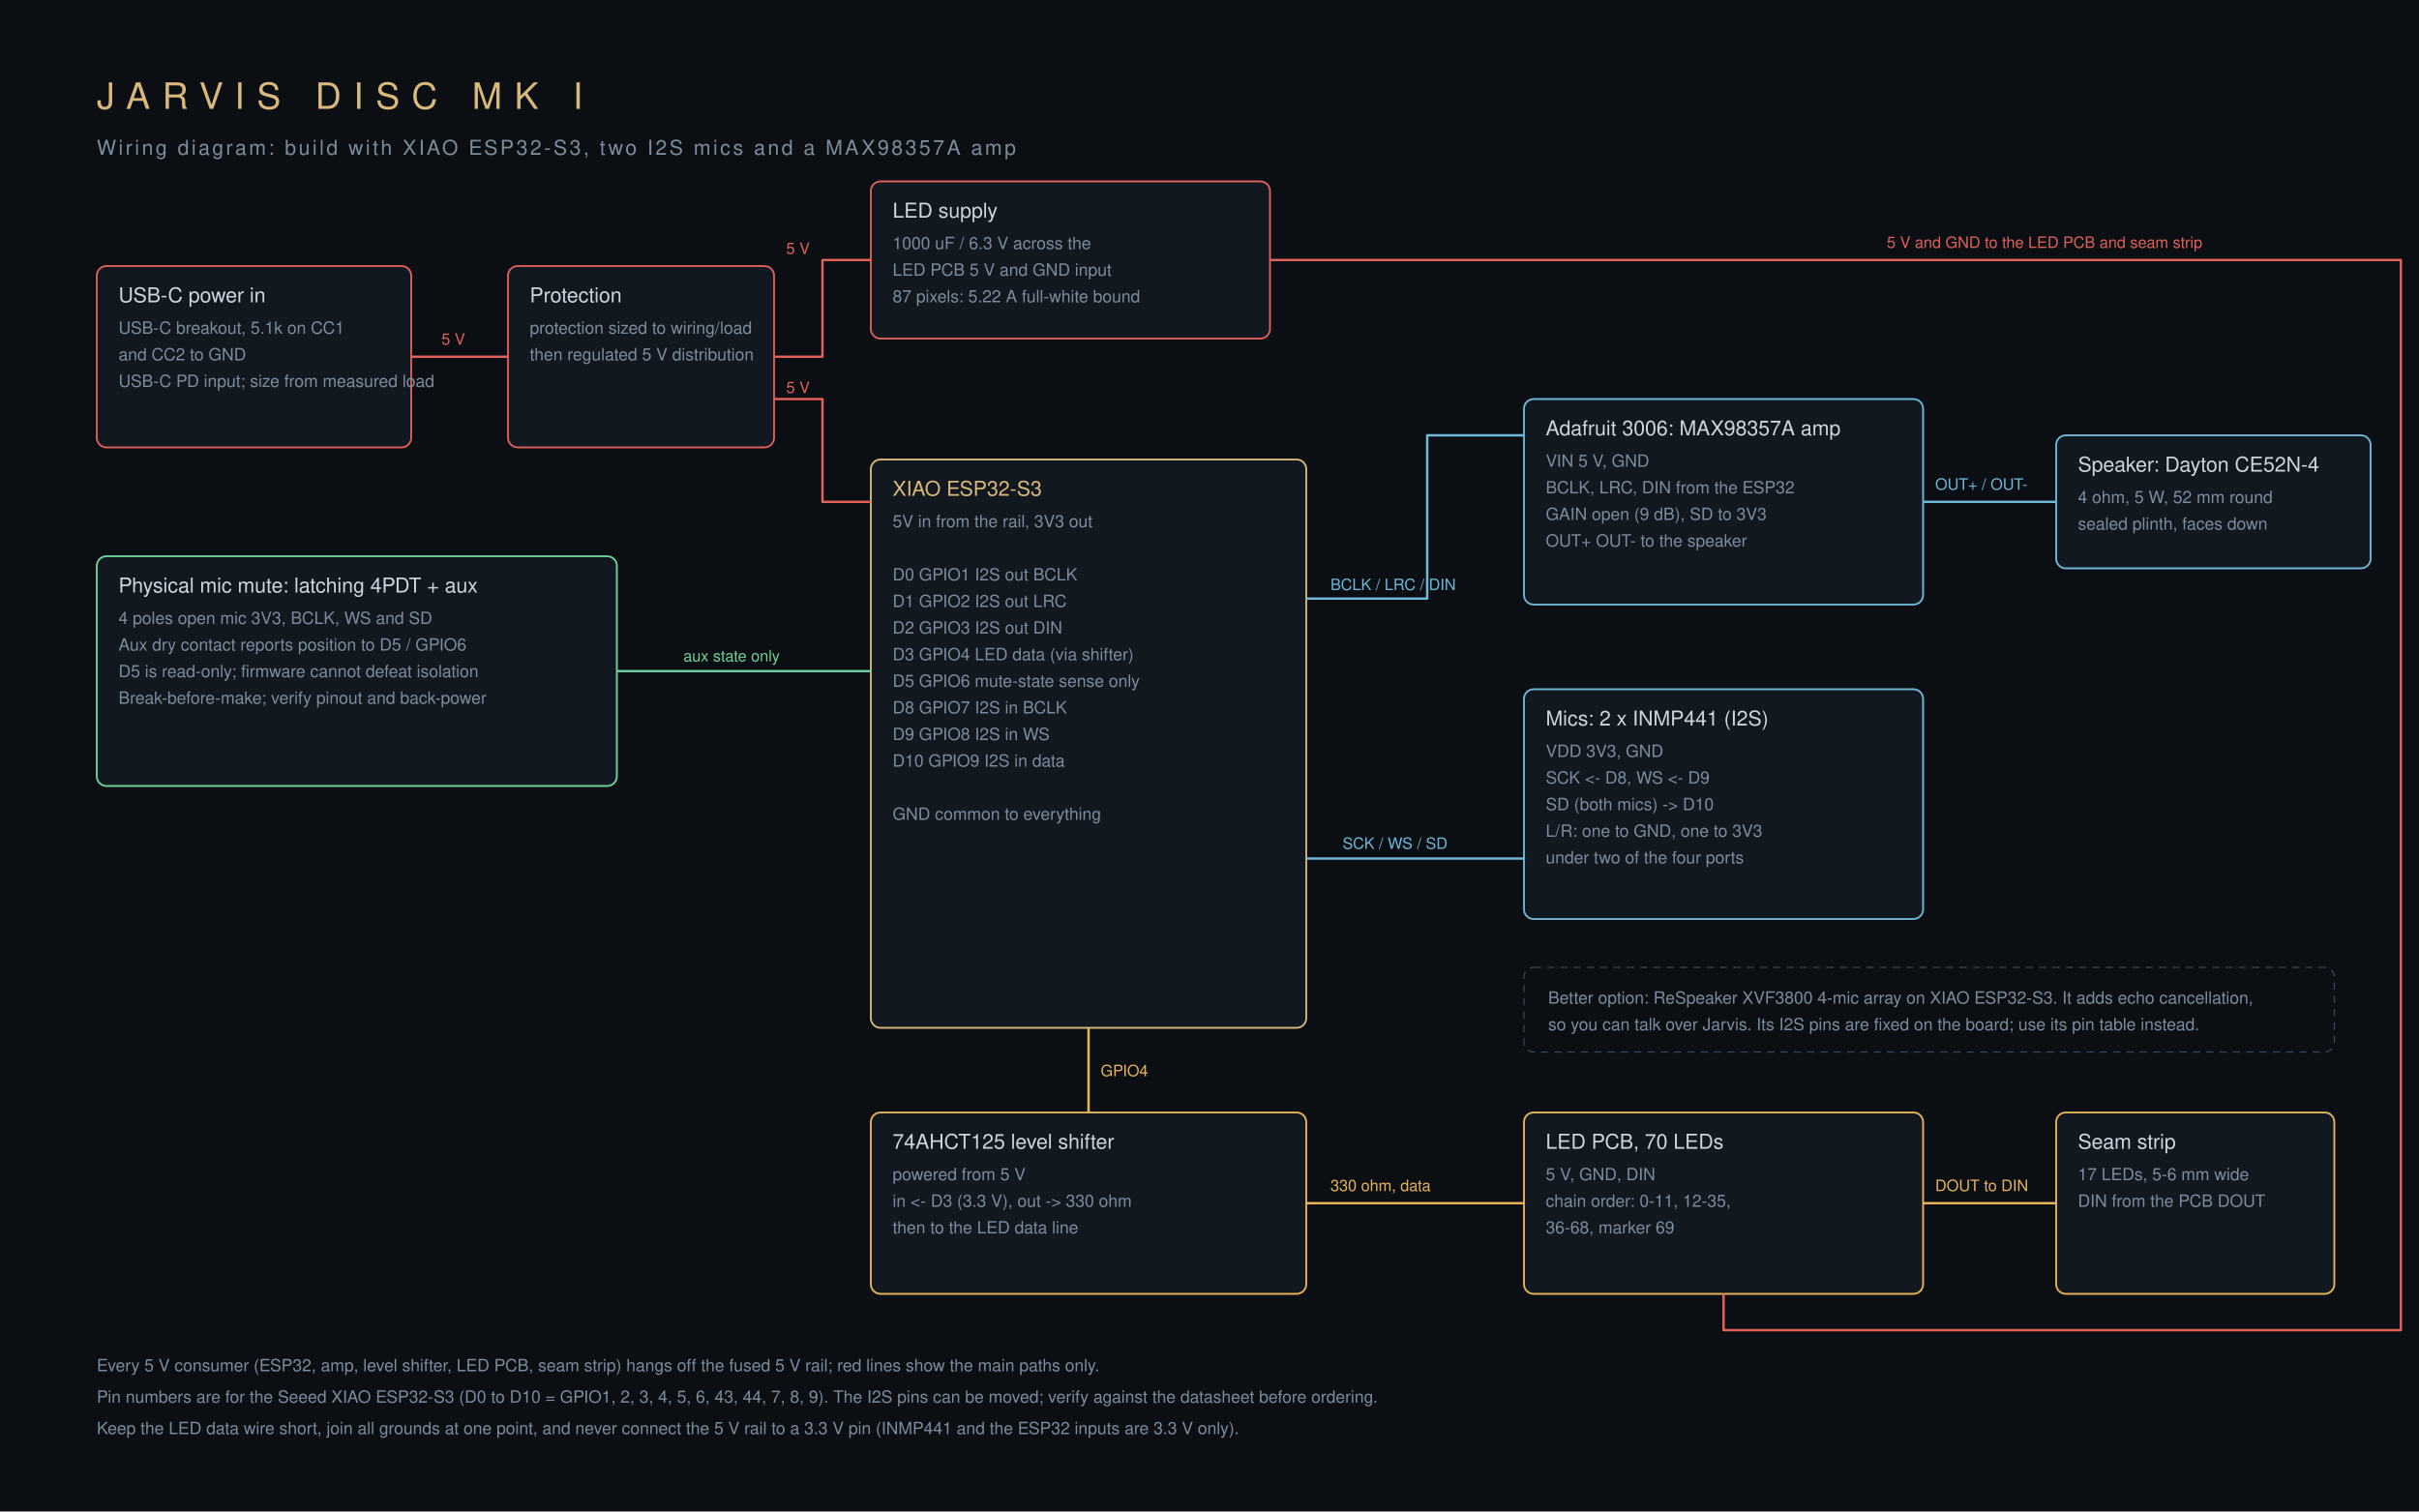
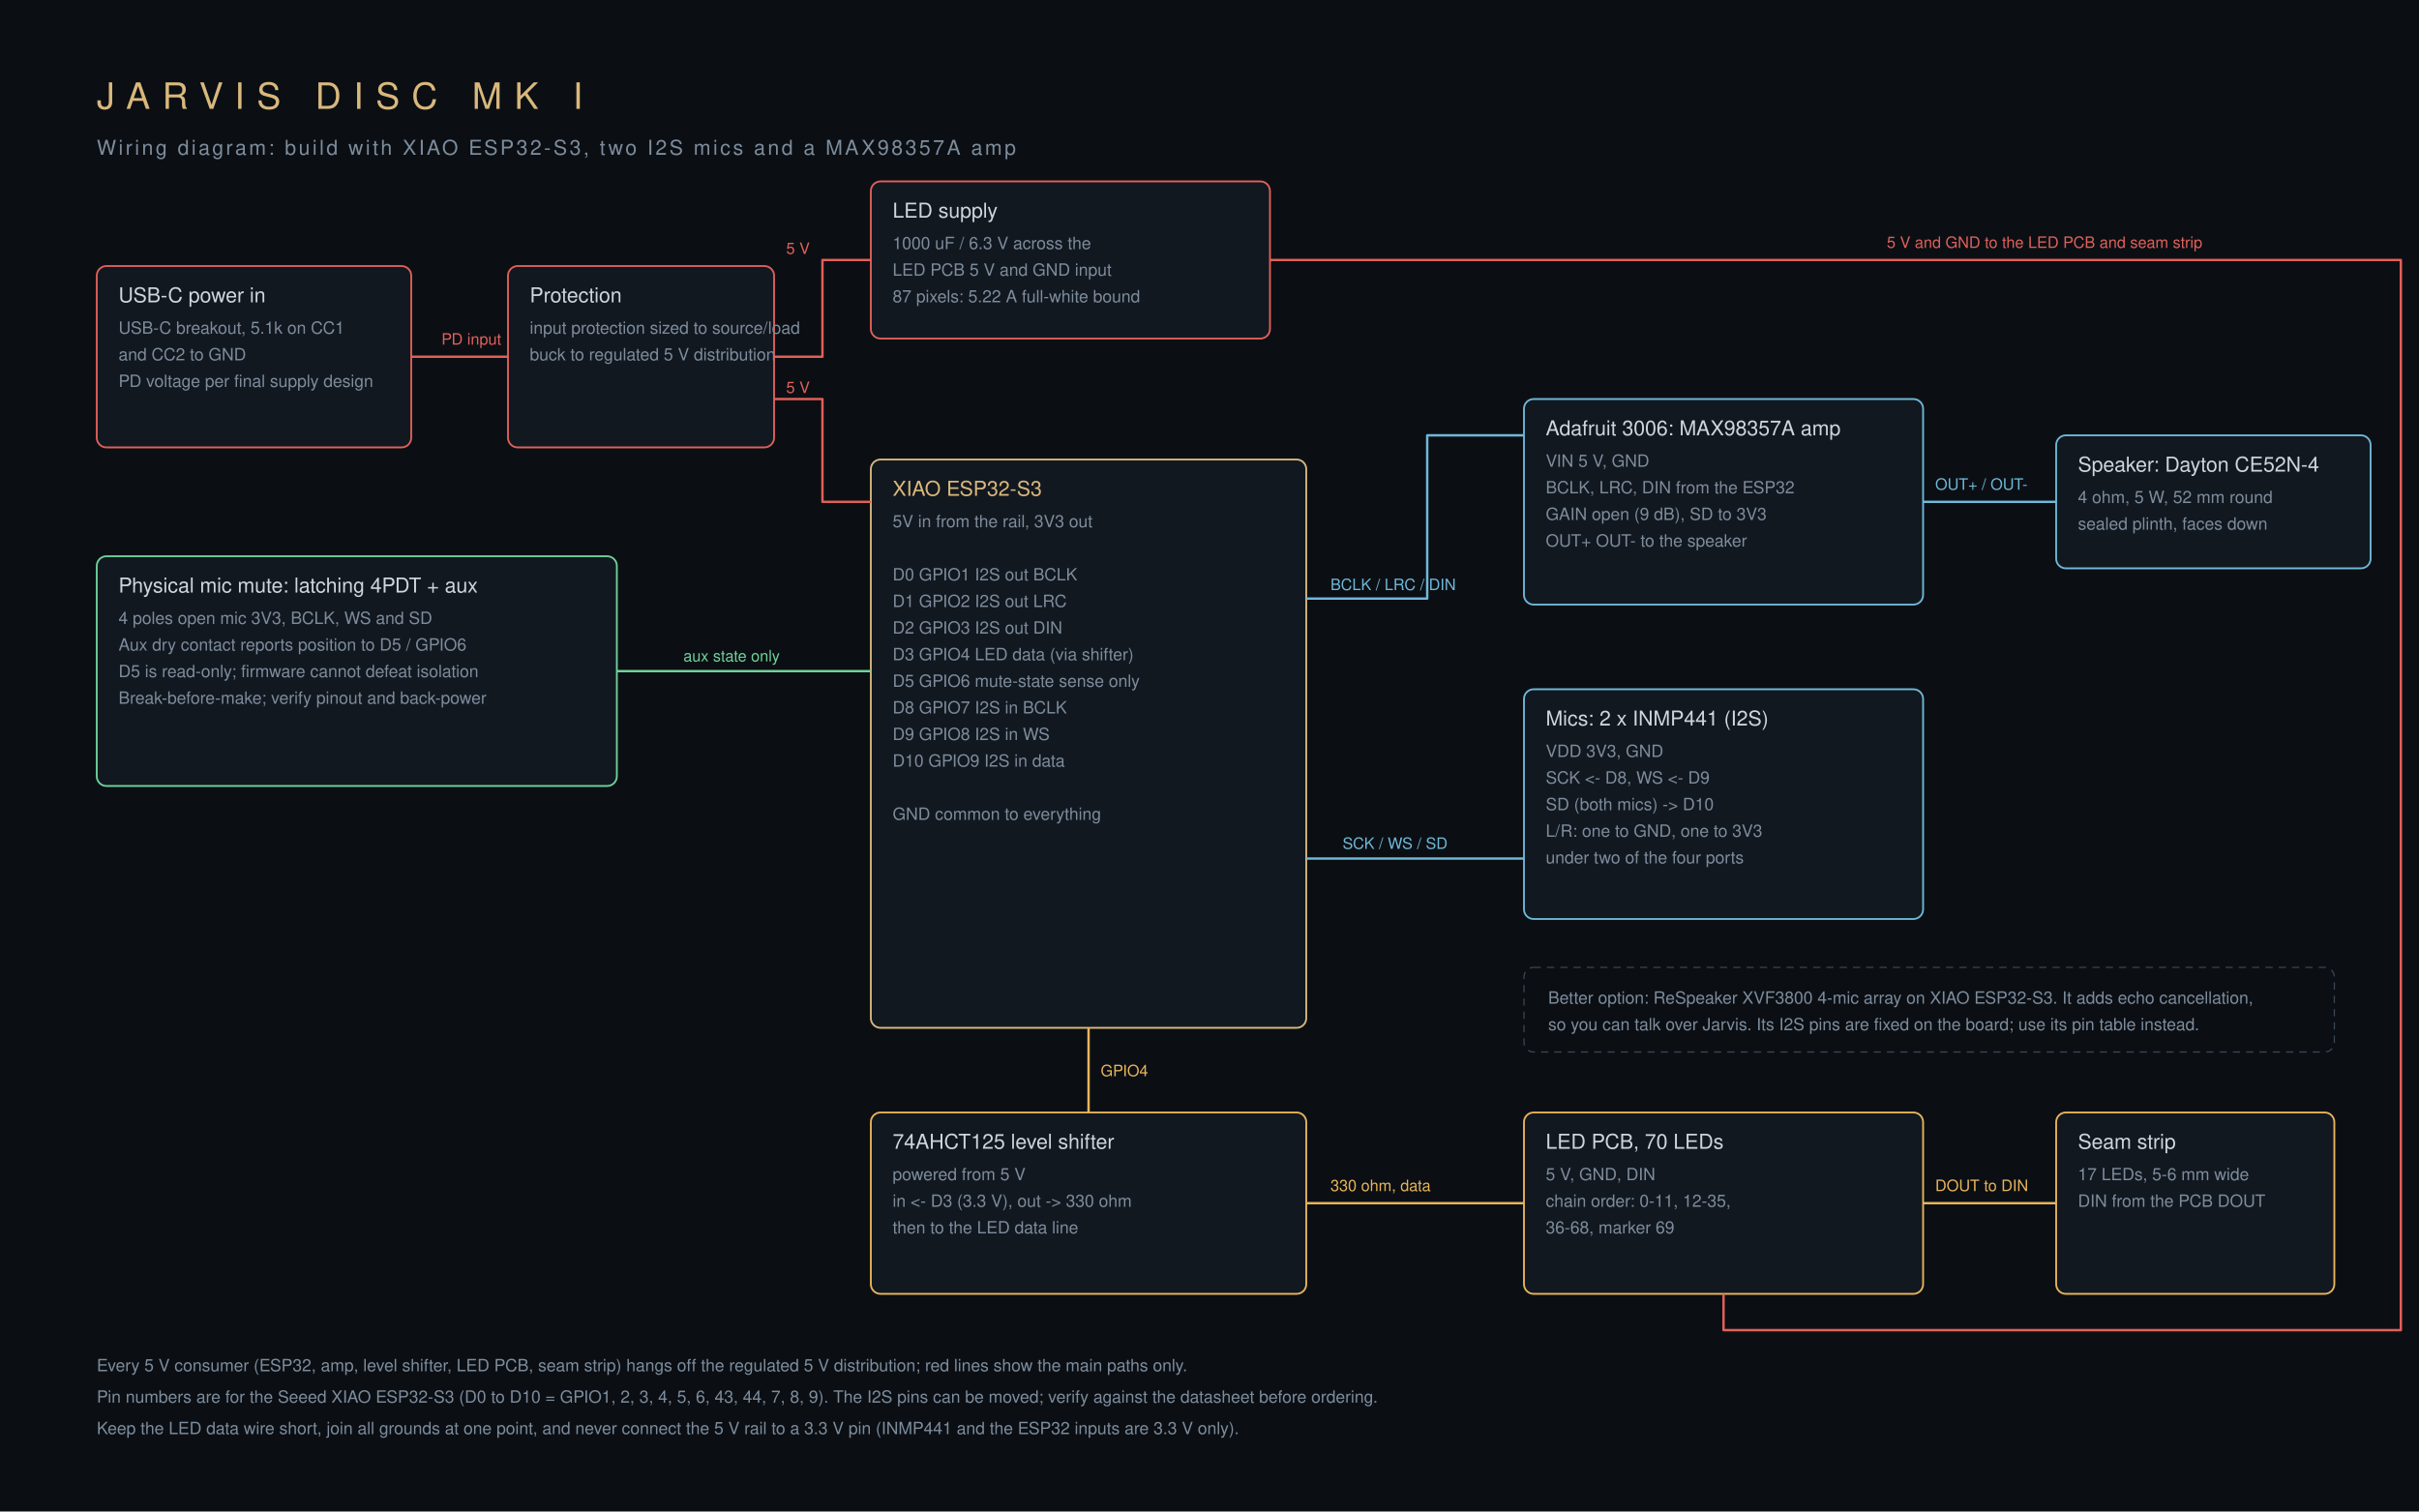
<svg xmlns="http://www.w3.org/2000/svg" width="2000" height="1250" viewBox="0 0 2000 1250">
  <rect width="2000" height="1250" fill="#0b0f14" />
  <text x="80" y="90" font-family="'Helvetica Neue', Helvetica, Arial, sans-serif" font-size="30" fill="#d9b87c" text-anchor="start" letter-spacing="10">JARVIS DISC  MK I</text>
  <text x="80" y="128" font-family="'Helvetica Neue', Helvetica, Arial, sans-serif" font-size="17" fill="#7d8c9c" text-anchor="start" letter-spacing="2">Wiring diagram: build with XIAO ESP32-S3, two I2S mics and a MAX98357A amp</text>
  <rect x="80" y="220" width="260" height="150" rx="8" fill="#121820" stroke="#e0605a" stroke-width="1.5" />
  <text x="98" y="250" font-family="'Helvetica Neue', Helvetica, Arial, sans-serif" font-size="17" fill="#cdd6df" text-anchor="start" font-weight="500">USB-C power in</text>
  <text x="98" y="276" font-family="'Helvetica Neue', Helvetica, Arial, sans-serif" font-size="14" fill="#7d8c9c" text-anchor="start">USB-C breakout, 5.1k on CC1</text>
  <text x="98" y="298" font-family="'Helvetica Neue', Helvetica, Arial, sans-serif" font-size="14" fill="#7d8c9c" text-anchor="start">and CC2 to GND</text>
-   <text x="98" y="320" font-family="'Helvetica Neue', Helvetica, Arial, sans-serif" font-size="14" fill="#7d8c9c" text-anchor="start">USB-C PD input; size from measured load</text>
+   <text x="98" y="320" font-family="'Helvetica Neue', Helvetica, Arial, sans-serif" font-size="14" fill="#7d8c9c" text-anchor="start">PD voltage per final supply design</text>
  <rect x="420" y="220" width="220" height="150" rx="8" fill="#121820" stroke="#e0605a" stroke-width="1.5" />
  <text x="438" y="250" font-family="'Helvetica Neue', Helvetica, Arial, sans-serif" font-size="17" fill="#cdd6df" text-anchor="start" font-weight="500">Protection</text>
-   <text x="438" y="276" font-family="'Helvetica Neue', Helvetica, Arial, sans-serif" font-size="14" fill="#7d8c9c" text-anchor="start">protection sized to wiring/load</text>
-   <text x="438" y="298" font-family="'Helvetica Neue', Helvetica, Arial, sans-serif" font-size="14" fill="#7d8c9c" text-anchor="start">then regulated 5 V distribution</text>
+   <text x="438" y="276" font-family="'Helvetica Neue', Helvetica, Arial, sans-serif" font-size="14" fill="#7d8c9c" text-anchor="start">input protection sized to source/load</text>
+   <text x="438" y="298" font-family="'Helvetica Neue', Helvetica, Arial, sans-serif" font-size="14" fill="#7d8c9c" text-anchor="start">buck to regulated 5 V distribution</text>
  <polyline points="340,295 420,295" fill="none" stroke="#e0605a" stroke-width="2" stroke-linejoin="round" />
-   <text x="365" y="285" font-family="'Helvetica Neue', Helvetica, Arial, sans-serif" font-size="13" fill="#e0605a" text-anchor="start">5 V</text>
+   <text x="365" y="285" font-family="'Helvetica Neue', Helvetica, Arial, sans-serif" font-size="13" fill="#e0605a" text-anchor="start">PD input</text>
  <rect x="720" y="150" width="330" height="130" rx="8" fill="#121820" stroke="#e0605a" stroke-width="1.5" />
  <text x="738" y="180" font-family="'Helvetica Neue', Helvetica, Arial, sans-serif" font-size="17" fill="#cdd6df" text-anchor="start" font-weight="500">LED supply</text>
  <text x="738" y="206" font-family="'Helvetica Neue', Helvetica, Arial, sans-serif" font-size="14" fill="#7d8c9c" text-anchor="start">1000 uF / 6.3 V across the</text>
  <text x="738" y="228" font-family="'Helvetica Neue', Helvetica, Arial, sans-serif" font-size="14" fill="#7d8c9c" text-anchor="start">LED PCB 5 V and GND input</text>
  <text x="738" y="250" font-family="'Helvetica Neue', Helvetica, Arial, sans-serif" font-size="14" fill="#7d8c9c" text-anchor="start">87 pixels: 5.22 A full-white bound</text>
  <polyline points="640,295 680,295 680,215 720,215" fill="none" stroke="#e0605a" stroke-width="2" stroke-linejoin="round" />
  <text x="650" y="210" font-family="'Helvetica Neue', Helvetica, Arial, sans-serif" font-size="13" fill="#e0605a" text-anchor="start">5 V</text>
  <rect x="720" y="380" width="360" height="470" rx="8" fill="#121820" stroke="#d9b87c" stroke-width="1.5" />
  <text x="738" y="410" font-family="'Helvetica Neue', Helvetica, Arial, sans-serif" font-size="17" fill="#d9b87c" text-anchor="start" font-weight="500">XIAO ESP32-S3</text>
  <text x="738" y="436" font-family="'Helvetica Neue', Helvetica, Arial, sans-serif" font-size="14" fill="#7d8c9c" text-anchor="start">5V in from the rail, 3V3 out</text>
  <text x="738" y="458" font-family="'Helvetica Neue', Helvetica, Arial, sans-serif" font-size="14" fill="#7d8c9c" text-anchor="start" />
  <text x="738" y="480" font-family="'Helvetica Neue', Helvetica, Arial, sans-serif" font-size="14" fill="#7d8c9c" text-anchor="start">D0  GPIO1   I2S out BCLK</text>
  <text x="738" y="502" font-family="'Helvetica Neue', Helvetica, Arial, sans-serif" font-size="14" fill="#7d8c9c" text-anchor="start">D1  GPIO2   I2S out LRC</text>
  <text x="738" y="524" font-family="'Helvetica Neue', Helvetica, Arial, sans-serif" font-size="14" fill="#7d8c9c" text-anchor="start">D2  GPIO3   I2S out DIN</text>
  <text x="738" y="546" font-family="'Helvetica Neue', Helvetica, Arial, sans-serif" font-size="14" fill="#7d8c9c" text-anchor="start">D3  GPIO4   LED data (via shifter)</text>
  <text x="738" y="568" font-family="'Helvetica Neue', Helvetica, Arial, sans-serif" font-size="14" fill="#7d8c9c" text-anchor="start">D5  GPIO6   mute-state sense only</text>
  <text x="738" y="590" font-family="'Helvetica Neue', Helvetica, Arial, sans-serif" font-size="14" fill="#7d8c9c" text-anchor="start">D8  GPIO7   I2S in BCLK</text>
  <text x="738" y="612" font-family="'Helvetica Neue', Helvetica, Arial, sans-serif" font-size="14" fill="#7d8c9c" text-anchor="start">D9  GPIO8   I2S in WS</text>
  <text x="738" y="634" font-family="'Helvetica Neue', Helvetica, Arial, sans-serif" font-size="14" fill="#7d8c9c" text-anchor="start">D10 GPIO9   I2S in data</text>
  <text x="738" y="656" font-family="'Helvetica Neue', Helvetica, Arial, sans-serif" font-size="14" fill="#7d8c9c" text-anchor="start" />
  <text x="738" y="678" font-family="'Helvetica Neue', Helvetica, Arial, sans-serif" font-size="14" fill="#7d8c9c" text-anchor="start">GND common to everything</text>
  <polyline points="640,330 680,330 680,415 720,415" fill="none" stroke="#e0605a" stroke-width="2" stroke-linejoin="round" />
  <text x="650" y="325" font-family="'Helvetica Neue', Helvetica, Arial, sans-serif" font-size="13" fill="#e0605a" text-anchor="start">5 V</text>
  <rect x="1260" y="330" width="330" height="170" rx="8" fill="#121820" stroke="#6fb8d8" stroke-width="1.5" />
  <text x="1278" y="360" font-family="'Helvetica Neue', Helvetica, Arial, sans-serif" font-size="17" fill="#cdd6df" text-anchor="start" font-weight="500">Adafruit 3006: MAX98357A amp</text>
  <text x="1278" y="386" font-family="'Helvetica Neue', Helvetica, Arial, sans-serif" font-size="14" fill="#7d8c9c" text-anchor="start">VIN 5 V, GND</text>
  <text x="1278" y="408" font-family="'Helvetica Neue', Helvetica, Arial, sans-serif" font-size="14" fill="#7d8c9c" text-anchor="start">BCLK, LRC, DIN from the ESP32</text>
  <text x="1278" y="430" font-family="'Helvetica Neue', Helvetica, Arial, sans-serif" font-size="14" fill="#7d8c9c" text-anchor="start">GAIN open (9 dB), SD to 3V3</text>
  <text x="1278" y="452" font-family="'Helvetica Neue', Helvetica, Arial, sans-serif" font-size="14" fill="#7d8c9c" text-anchor="start">OUT+  OUT-  to the speaker</text>
  <rect x="1700" y="360" width="260" height="110" rx="8" fill="#121820" stroke="#6fb8d8" stroke-width="1.5" />
  <text x="1718" y="390" font-family="'Helvetica Neue', Helvetica, Arial, sans-serif" font-size="17" fill="#cdd6df" text-anchor="start" font-weight="500">Speaker: Dayton CE52N-4</text>
  <text x="1718" y="416" font-family="'Helvetica Neue', Helvetica, Arial, sans-serif" font-size="14" fill="#7d8c9c" text-anchor="start">4 ohm, 5 W, 52 mm round</text>
  <text x="1718" y="438" font-family="'Helvetica Neue', Helvetica, Arial, sans-serif" font-size="14" fill="#7d8c9c" text-anchor="start">sealed plinth, faces down</text>
  <polyline points="1080,495 1180,495 1180,360 1260,360" fill="none" stroke="#6fb8d8" stroke-width="2" stroke-linejoin="round" />
  <text x="1100" y="488" font-family="'Helvetica Neue', Helvetica, Arial, sans-serif" font-size="13" fill="#6fb8d8" text-anchor="start">BCLK / LRC / DIN</text>
  <polyline points="1590,415 1700,415" fill="none" stroke="#6fb8d8" stroke-width="2" stroke-linejoin="round" />
  <text x="1600" y="405" font-family="'Helvetica Neue', Helvetica, Arial, sans-serif" font-size="13" fill="#6fb8d8" text-anchor="start">OUT+ / OUT-</text>
  <rect x="1260" y="570" width="330" height="190" rx="8" fill="#121820" stroke="#6fb8d8" stroke-width="1.5" />
  <text x="1278" y="600" font-family="'Helvetica Neue', Helvetica, Arial, sans-serif" font-size="17" fill="#cdd6df" text-anchor="start" font-weight="500">Mics: 2 x INMP441 (I2S)</text>
  <text x="1278" y="626" font-family="'Helvetica Neue', Helvetica, Arial, sans-serif" font-size="14" fill="#7d8c9c" text-anchor="start">VDD 3V3, GND</text>
  <text x="1278" y="648" font-family="'Helvetica Neue', Helvetica, Arial, sans-serif" font-size="14" fill="#7d8c9c" text-anchor="start">SCK &lt;- D8, WS &lt;- D9</text>
  <text x="1278" y="670" font-family="'Helvetica Neue', Helvetica, Arial, sans-serif" font-size="14" fill="#7d8c9c" text-anchor="start">SD (both mics) -&gt; D10</text>
  <text x="1278" y="692" font-family="'Helvetica Neue', Helvetica, Arial, sans-serif" font-size="14" fill="#7d8c9c" text-anchor="start">L/R: one to GND, one to 3V3</text>
  <text x="1278" y="714" font-family="'Helvetica Neue', Helvetica, Arial, sans-serif" font-size="14" fill="#7d8c9c" text-anchor="start">under two of the four ports</text>
  <polyline points="1080,710 1260,710" fill="none" stroke="#6fb8d8" stroke-width="2" stroke-linejoin="round" />
  <text x="1110" y="702" font-family="'Helvetica Neue', Helvetica, Arial, sans-serif" font-size="13" fill="#6fb8d8" text-anchor="start">SCK / WS / SD</text>
  <rect x="1260" y="800" width="670" height="70" rx="8" fill="none" stroke="#3a4756" stroke-dasharray="6 5" />
  <text x="1280" y="830" font-family="'Helvetica Neue', Helvetica, Arial, sans-serif" font-size="14" fill="#7d8c9c" text-anchor="start">Better option: ReSpeaker XVF3800 4-mic array on XIAO ESP32-S3. It adds echo cancellation,</text>
  <text x="1280" y="852" font-family="'Helvetica Neue', Helvetica, Arial, sans-serif" font-size="14" fill="#7d8c9c" text-anchor="start">so you can talk over Jarvis. Its I2S pins are fixed on the board; use its pin table instead.</text>
  <rect x="720" y="920" width="360" height="150" rx="8" fill="#121820" stroke="#e8b45a" stroke-width="1.5" />
  <text x="738" y="950" font-family="'Helvetica Neue', Helvetica, Arial, sans-serif" font-size="17" fill="#cdd6df" text-anchor="start" font-weight="500">74AHCT125 level shifter</text>
  <text x="738" y="976" font-family="'Helvetica Neue', Helvetica, Arial, sans-serif" font-size="14" fill="#7d8c9c" text-anchor="start">powered from 5 V</text>
  <text x="738" y="998" font-family="'Helvetica Neue', Helvetica, Arial, sans-serif" font-size="14" fill="#7d8c9c" text-anchor="start">in &lt;- D3 (3.3 V), out -&gt; 330 ohm</text>
  <text x="738" y="1020" font-family="'Helvetica Neue', Helvetica, Arial, sans-serif" font-size="14" fill="#7d8c9c" text-anchor="start">then to the LED data line</text>
  <polyline points="900,850 900,920" fill="none" stroke="#e8b45a" stroke-width="2" stroke-linejoin="round" />
  <text x="910" y="890" font-family="'Helvetica Neue', Helvetica, Arial, sans-serif" font-size="13" fill="#e8b45a" text-anchor="start">GPIO4</text>
  <rect x="1260" y="920" width="330" height="150" rx="8" fill="#121820" stroke="#e8b45a" stroke-width="1.5" />
  <text x="1278" y="950" font-family="'Helvetica Neue', Helvetica, Arial, sans-serif" font-size="17" fill="#cdd6df" text-anchor="start" font-weight="500">LED PCB, 70 LEDs</text>
  <text x="1278" y="976" font-family="'Helvetica Neue', Helvetica, Arial, sans-serif" font-size="14" fill="#7d8c9c" text-anchor="start">5 V, GND, DIN</text>
  <text x="1278" y="998" font-family="'Helvetica Neue', Helvetica, Arial, sans-serif" font-size="14" fill="#7d8c9c" text-anchor="start">chain order: 0-11, 12-35,</text>
  <text x="1278" y="1020" font-family="'Helvetica Neue', Helvetica, Arial, sans-serif" font-size="14" fill="#7d8c9c" text-anchor="start">36-68, marker 69</text>
  <rect x="1700" y="920" width="230" height="150" rx="8" fill="#121820" stroke="#e8b45a" stroke-width="1.5" />
  <text x="1718" y="950" font-family="'Helvetica Neue', Helvetica, Arial, sans-serif" font-size="17" fill="#cdd6df" text-anchor="start" font-weight="500">Seam strip</text>
  <text x="1718" y="976" font-family="'Helvetica Neue', Helvetica, Arial, sans-serif" font-size="14" fill="#7d8c9c" text-anchor="start">17 LEDs, 5-6 mm wide</text>
  <text x="1718" y="998" font-family="'Helvetica Neue', Helvetica, Arial, sans-serif" font-size="14" fill="#7d8c9c" text-anchor="start">DIN from the PCB DOUT</text>
  <polyline points="1080,995 1260,995" fill="none" stroke="#e8b45a" stroke-width="2" stroke-linejoin="round" />
  <text x="1100" y="985" font-family="'Helvetica Neue', Helvetica, Arial, sans-serif" font-size="13" fill="#e8b45a" text-anchor="start">330 ohm, data</text>
  <polyline points="1590,995 1700,995" fill="none" stroke="#e8b45a" stroke-width="2" stroke-linejoin="round" />
  <text x="1600" y="985" font-family="'Helvetica Neue', Helvetica, Arial, sans-serif" font-size="13" fill="#e8b45a" text-anchor="start">DOUT to DIN</text>
  <polyline points="1050,215 1985,215 1985,1100 1425,1100 1425,1070" fill="none" stroke="#e0605a" stroke-width="2" stroke-linejoin="round" />
  <text x="1560" y="205" font-family="'Helvetica Neue', Helvetica, Arial, sans-serif" font-size="13" fill="#e0605a" text-anchor="start">5 V and GND to the LED PCB and seam strip</text>
  <rect x="80" y="460" width="430" height="190" rx="8" fill="#121820" stroke="#6fd29a" stroke-width="1.5" />
  <text x="98" y="490" font-family="'Helvetica Neue', Helvetica, Arial, sans-serif" font-size="17" fill="#cdd6df" text-anchor="start" font-weight="500">Physical mic mute: latching 4PDT + aux</text>
  <text x="98" y="516" font-family="'Helvetica Neue', Helvetica, Arial, sans-serif" font-size="14" fill="#7d8c9c" text-anchor="start">4 poles open mic 3V3, BCLK, WS and SD</text>
  <text x="98" y="538" font-family="'Helvetica Neue', Helvetica, Arial, sans-serif" font-size="14" fill="#7d8c9c" text-anchor="start">Aux dry contact reports position to D5 / GPIO6</text>
  <text x="98" y="560" font-family="'Helvetica Neue', Helvetica, Arial, sans-serif" font-size="14" fill="#7d8c9c" text-anchor="start">D5 is read-only; firmware cannot defeat isolation</text>
  <text x="98" y="582" font-family="'Helvetica Neue', Helvetica, Arial, sans-serif" font-size="14" fill="#7d8c9c" text-anchor="start">Break-before-make; verify pinout and back-power</text>
  <polyline points="510,555 720,555" fill="none" stroke="#6fd29a" stroke-width="2" stroke-linejoin="round" />
  <text x="565" y="547" font-family="'Helvetica Neue', Helvetica, Arial, sans-serif" font-size="13" fill="#6fd29a" text-anchor="start">aux state only</text>
-   <text x="80" y="1134" font-family="'Helvetica Neue', Helvetica, Arial, sans-serif" font-size="14" fill="#7d8c9c" text-anchor="start">Every 5 V consumer (ESP32, amp, level shifter, LED PCB, seam strip) hangs off the fused 5 V rail; red lines show the main paths only.</text>
+   <text x="80" y="1134" font-family="'Helvetica Neue', Helvetica, Arial, sans-serif" font-size="14" fill="#7d8c9c" text-anchor="start">Every 5 V consumer (ESP32, amp, level shifter, LED PCB, seam strip) hangs off the regulated 5 V distribution; red lines show the main paths only.</text>
  <text x="80" y="1160" font-family="'Helvetica Neue', Helvetica, Arial, sans-serif" font-size="14" fill="#7d8c9c" text-anchor="start">Pin numbers are for the Seeed XIAO ESP32-S3 (D0 to D10 = GPIO1, 2, 3, 4, 5, 6, 43, 44, 7, 8, 9). The I2S pins can be moved; verify against the datasheet before ordering.</text>
  <text x="80" y="1186" font-family="'Helvetica Neue', Helvetica, Arial, sans-serif" font-size="14" fill="#7d8c9c" text-anchor="start">Keep the LED data wire short, join all grounds at one point, and never connect the 5 V rail to a 3.3 V pin (INMP441 and the ESP32 inputs are 3.3 V only).</text>
</svg>
